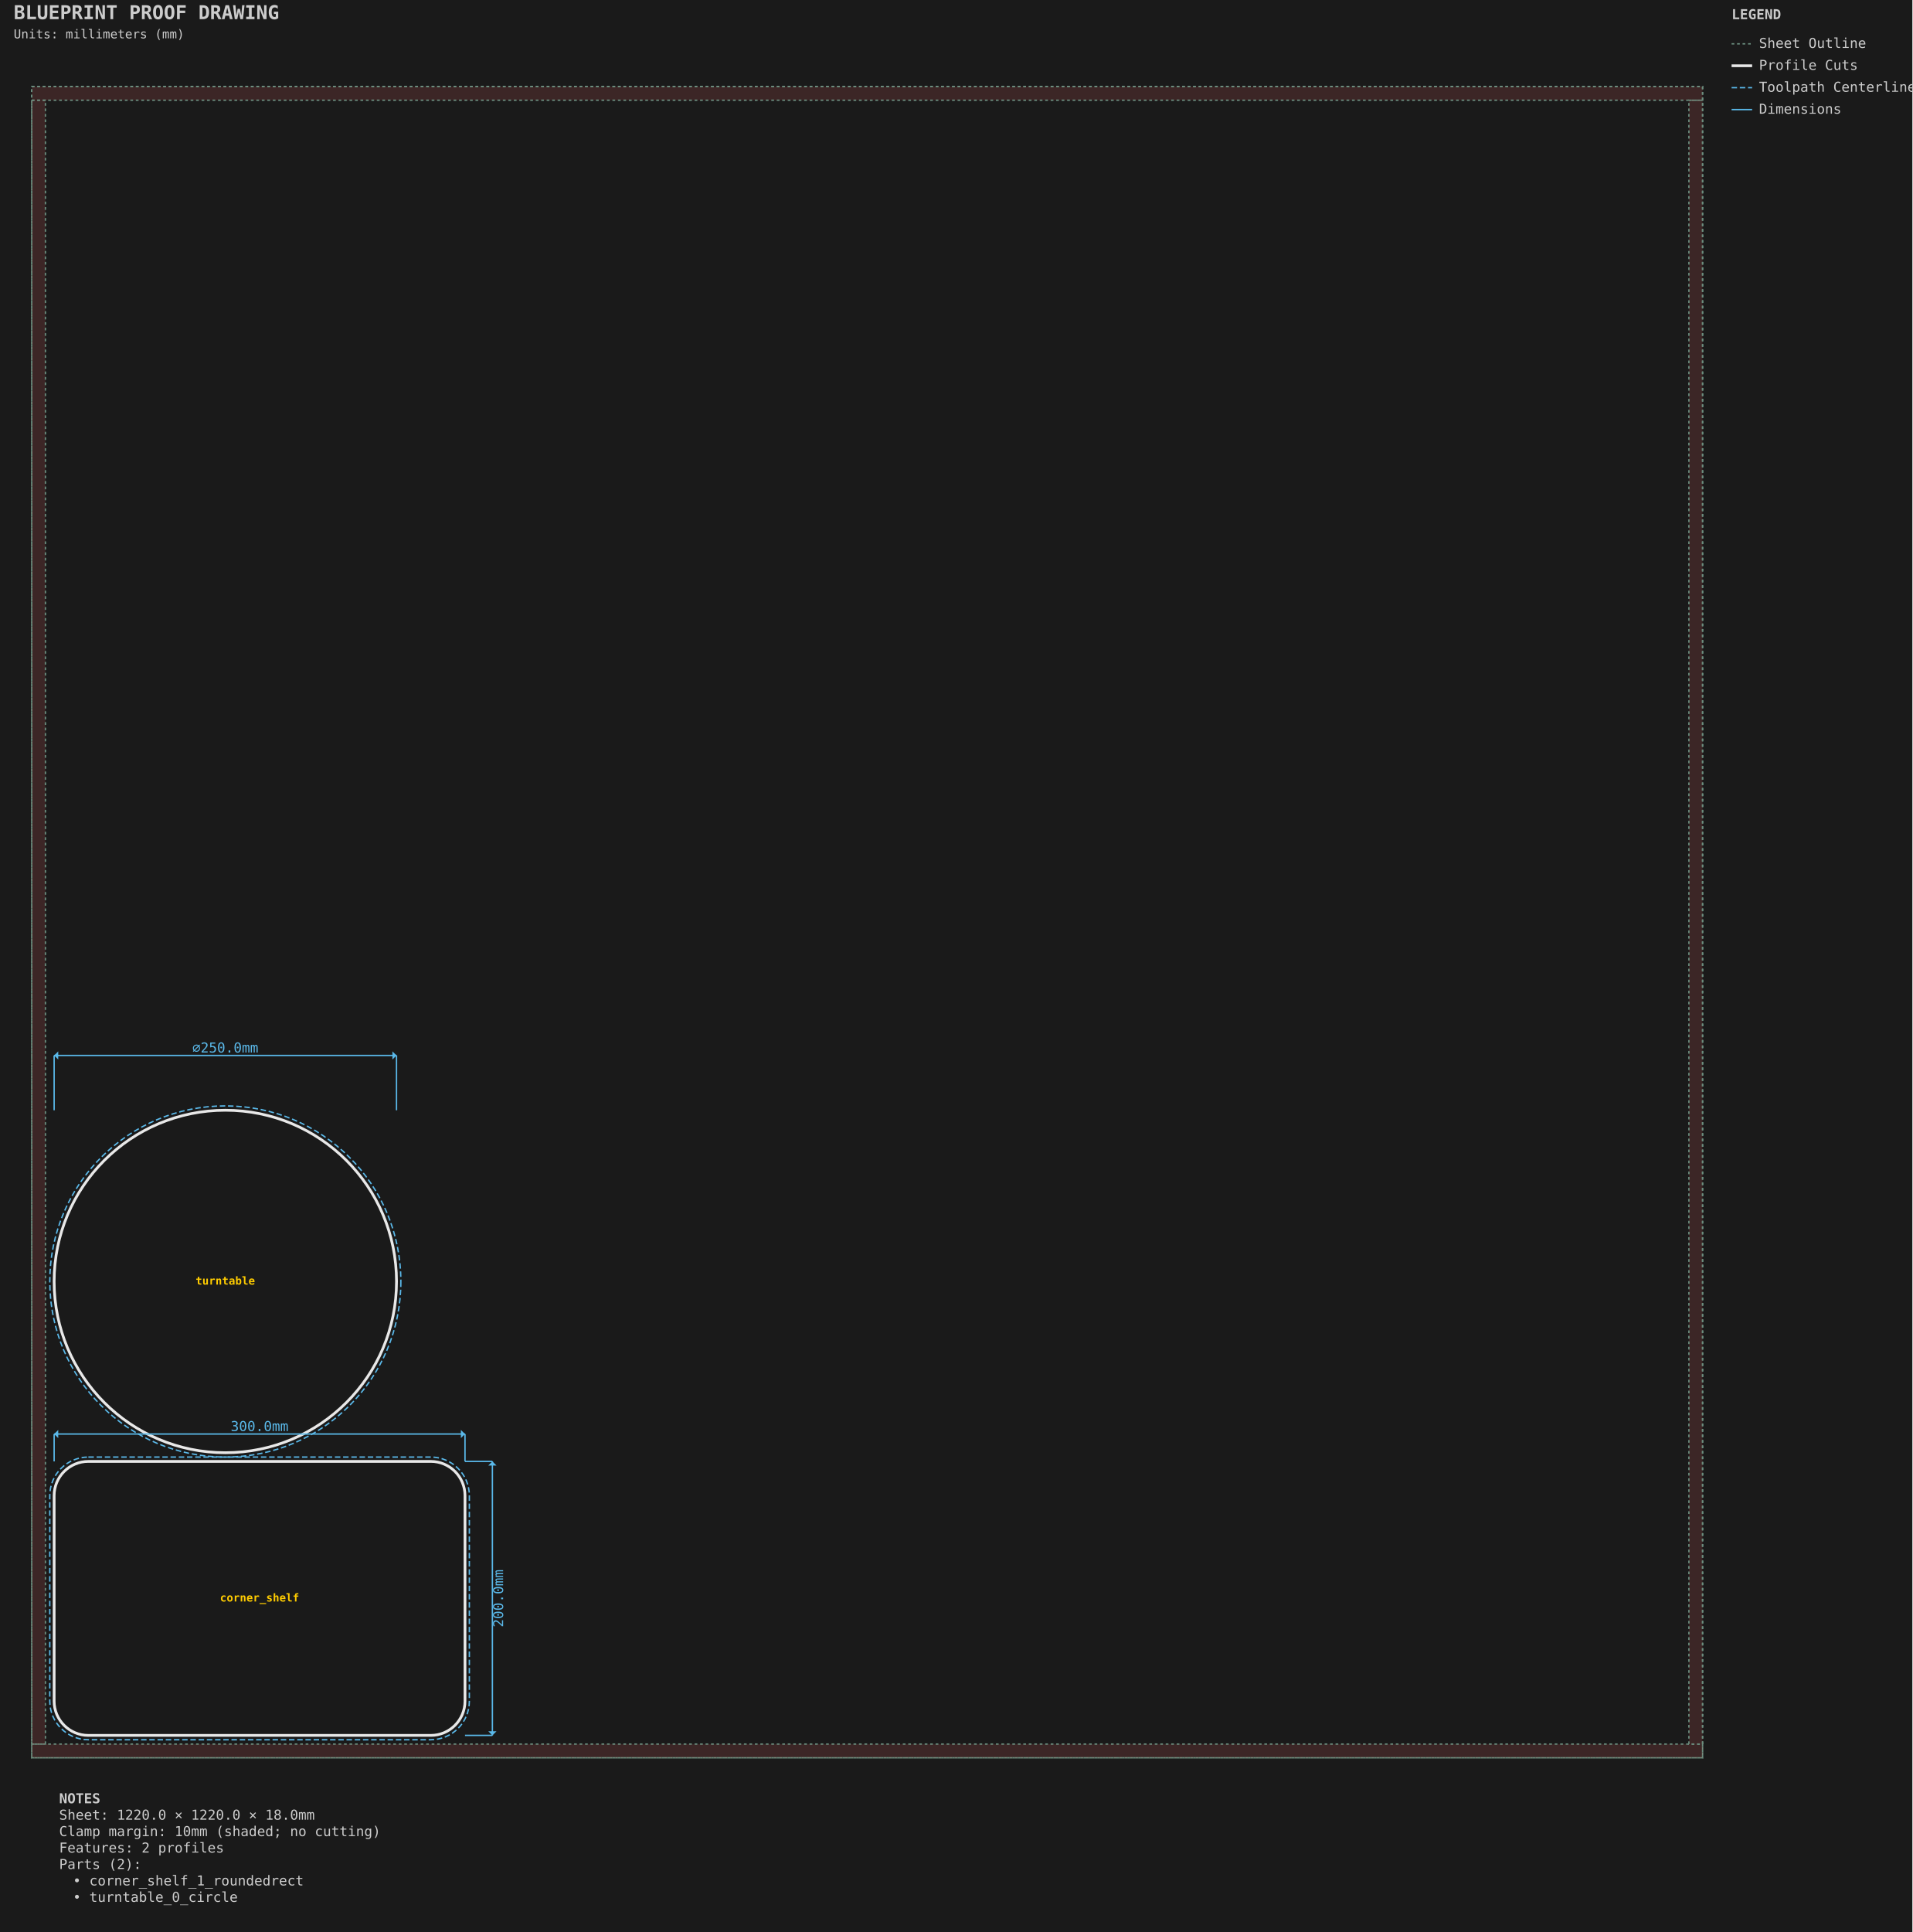
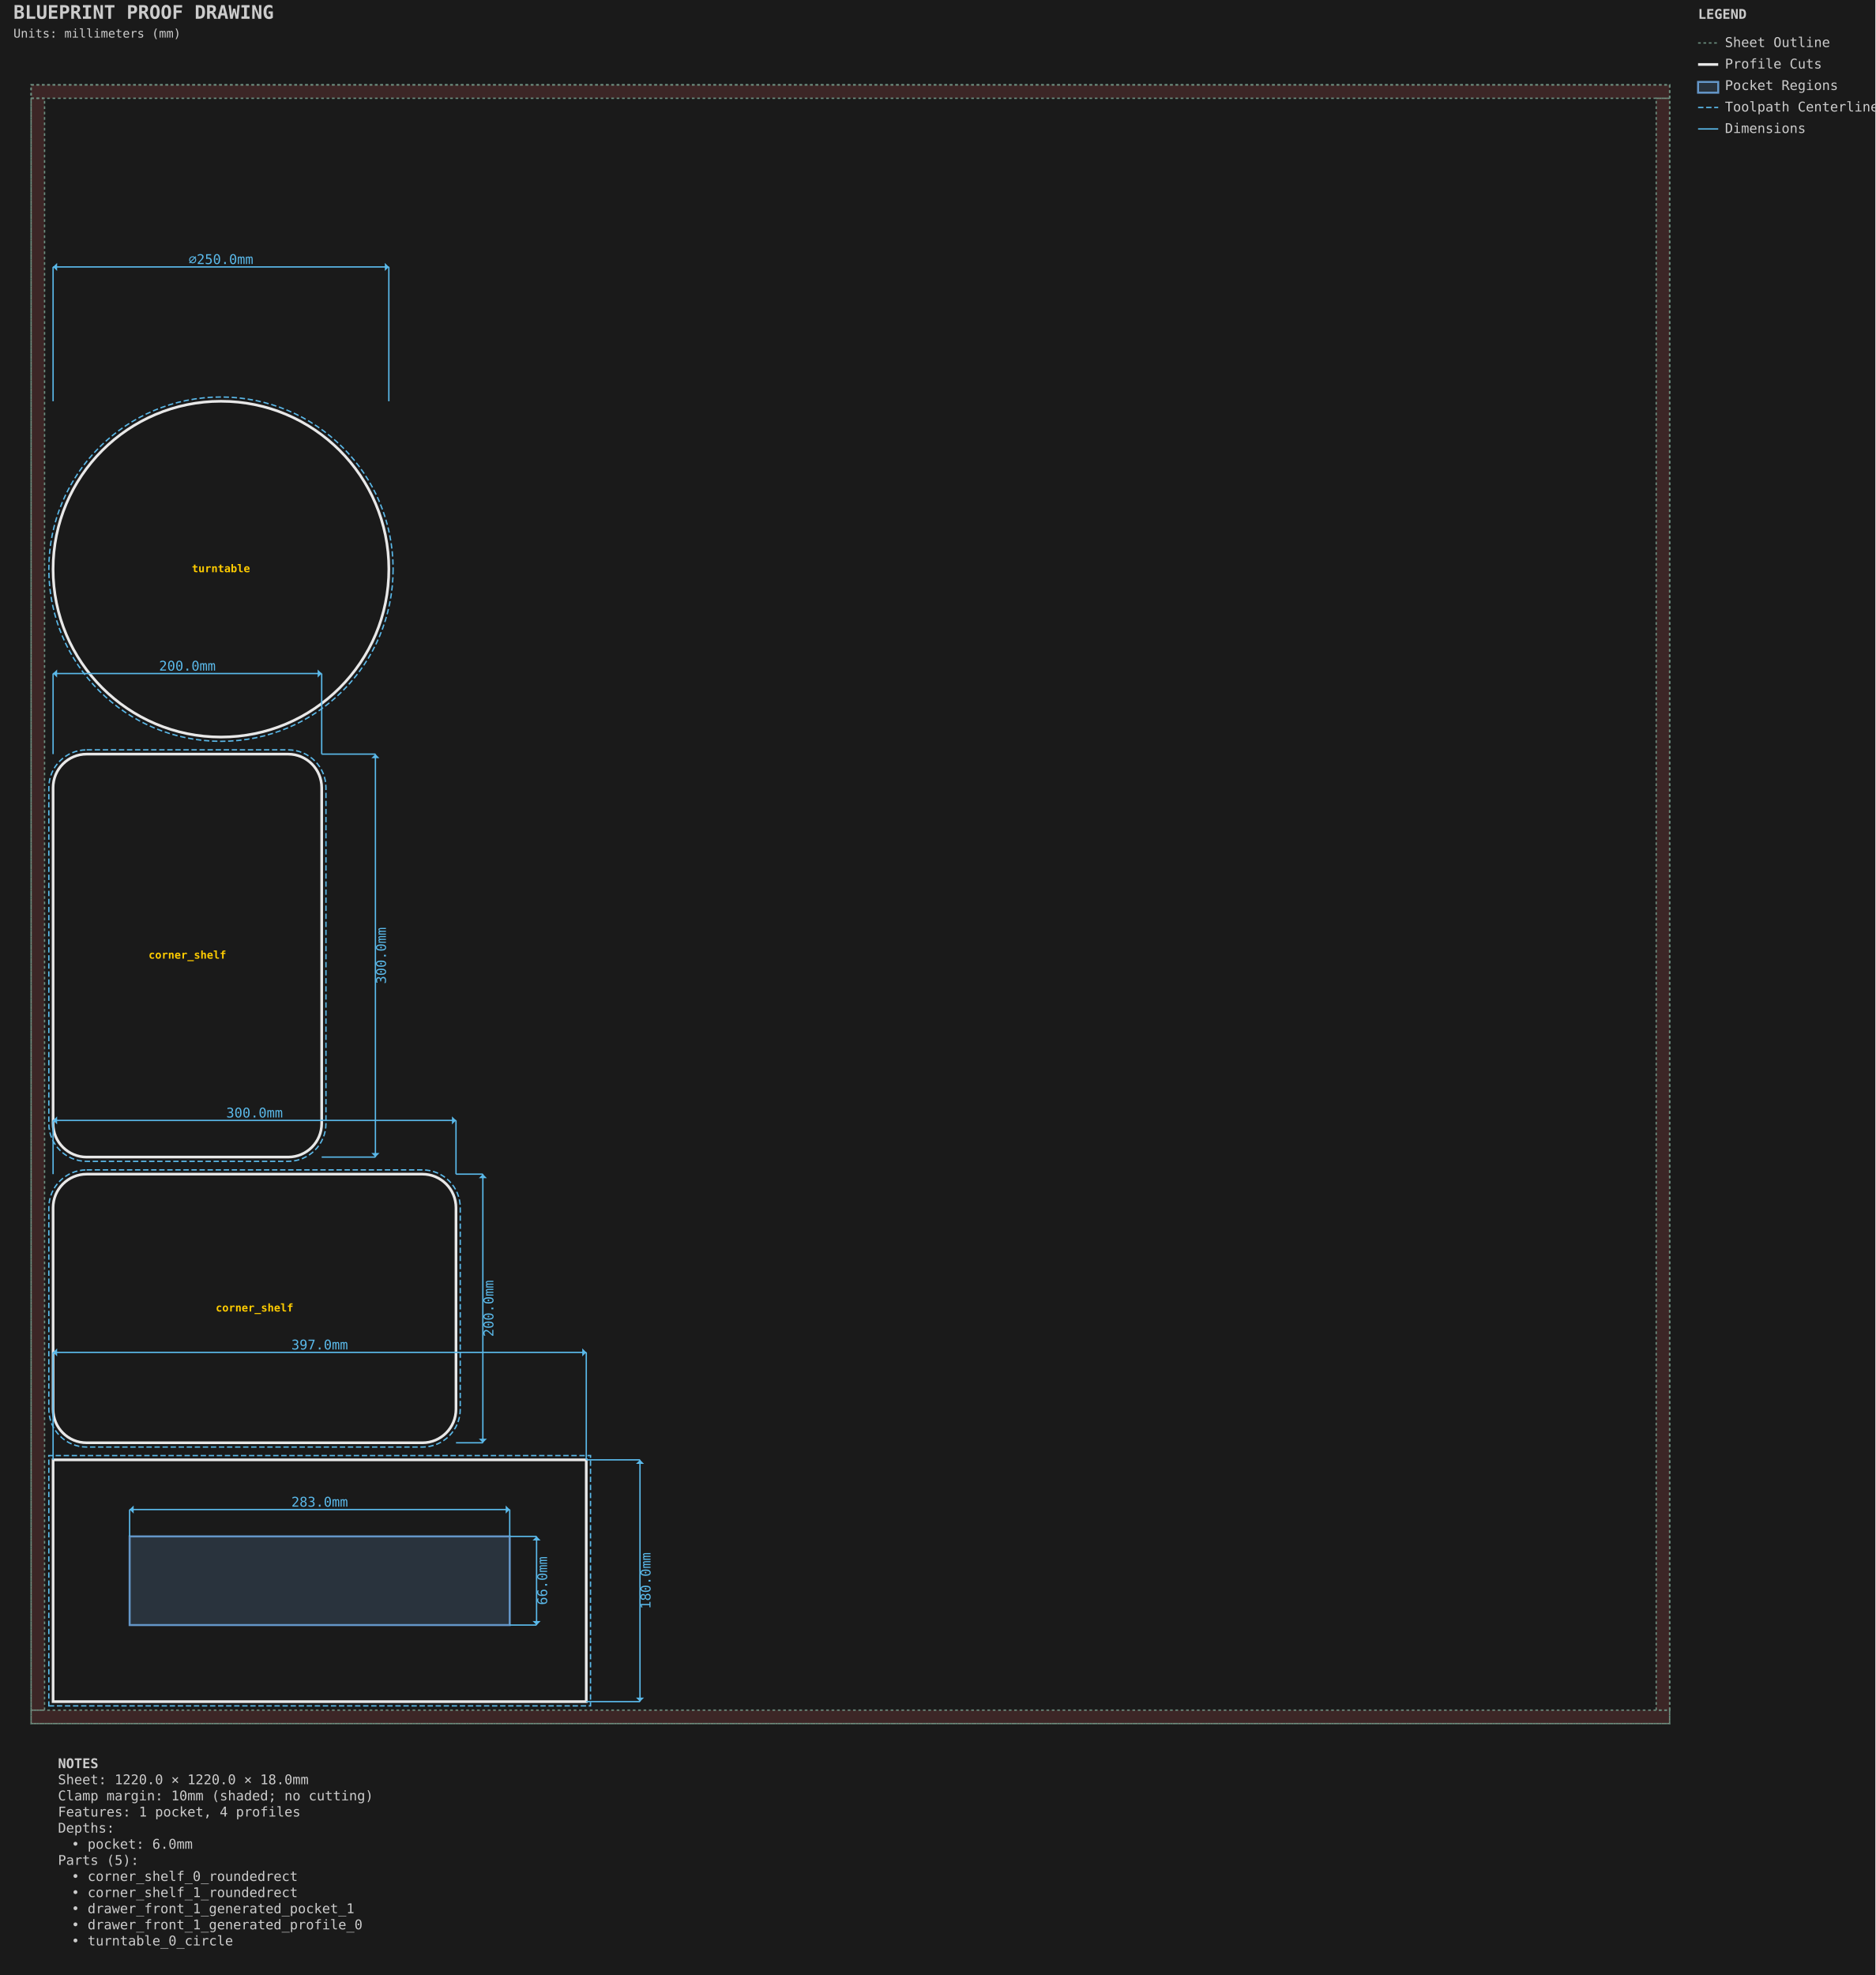
- <svg xmlns="http://www.w3.org/2000/svg" viewBox="-23.175 -63.175 1396.350 1410.350" width="1396.35mm" height="1410.35mm">
+ <svg xmlns="http://www.w3.org/2000/svg" viewBox="-23.175 -63.175 1396.350 1470.350" width="1396.35mm" height="1470.35mm">
  <style>.default { stroke: #e8e8e8; fill: none; stroke-width: 1; }
.sheet-outline { stroke: #6b8e7f; fill: none; stroke-width: 1; stroke-dasharray: 2,2; }
.profile { stroke: #e8e8e8; fill: none; stroke-width: 2; }
.pocket { stroke: #6496c8; fill: #6496c8; fill-opacity: 0.2; stroke-width: 1.5; }
.hole { stroke: #e8e8e8; fill: none; stroke-width: 1.5; }
.engrave { stroke: #888888; fill: none; stroke-width: 0.25; }
.bevel { stroke: #ffb454; fill: none; stroke-width: 1.5; }
.chamfer { stroke: #8bd49c; fill: none; stroke-width: 1.5; stroke-dasharray: 6,2; }
.roundover { stroke: #cba6f7; fill: none; stroke-width: 1.5; stroke-dasharray: 2,2; }
.edge-unplanned { stroke: #ff6b6b; fill: none; stroke-width: 1.5; stroke-dasharray: 4,2; }
.edge-label { fill: #e8e8e8; stroke: none; font-family: monospace; font-size: 8px; }
.keepout { stroke: #ff6b6b; fill: #ff6b6b; fill-opacity: 0.15; stroke-width: 1; stroke-dasharray: 4,2; }
.waste { stroke: #ff9500; fill: none; stroke-width: 2; stroke-dasharray: 8,4; }
.toolpath { stroke: #5ab9ea; fill: none; stroke-width: 1; stroke-dasharray: 4,2; }
.dimension { stroke: #5ab9ea; fill: none; stroke-width: 1; }
.dimension-text { fill: #5ab9ea; font-family: monospace; font-size: 10px; }
.construction { stroke: #6b8e7f; fill: none; stroke-width: 0.5; stroke-dasharray: 2,2; }
.label { fill: #ffcc00; font-family: monospace; font-size: 8px; font-weight: bold; }
.notes { fill: #cccccc; font-family: monospace; font-size: 10px; }
.table { stroke: #5c4a32; fill: #c4a46c; fill-opacity: 0.2; stroke-width: 1; }
.envelope { stroke: #ff6b6b; fill: none; stroke-width: 2; }
.spoilboard { stroke: none; fill: #4ecdc4; fill-opacity: 0.1; stroke-width: 0; }
.effective-envelope { stroke: #ffd93d; fill: none; stroke-width: 1; stroke-dasharray: 4,2; }
.origin { stroke: #ff6b6b; fill: #ff6b6b; stroke-width: 1; }
.centerline { stroke: #6b8e7f; fill: none; stroke-width: 0.5; stroke-dasharray: 8,4; }
.soft-limit { stroke: #ff9500; fill: none; stroke-width: 1.5; stroke-dasharray: 6,3; }
.t-track { stroke: none; fill: #66cc88; fill-opacity: 0.25; stroke-width: 0; }
.margin-zone { fill: #ff6b6b; fill-opacity: 0.15; }
.legend { fill: #cccccc; font-family: monospace; font-size: 10px; }
.title { fill: #cccccc; font-family: monospace; font-size: 14px; font-weight: bold; }
.section-label { fill: #5ab9ea; font-family: monospace; font-size: 9px; font-weight: bold; }
.callout-box { stroke: #5ab9ea; fill: none; stroke-width: 1; }
.callout-detail { stroke: #e8e8e8; fill: none; stroke-width: 1.5; }
.beam-assembly { stroke: #e8e8e8; fill: none; stroke-width: 1; }
.beam-layer { stroke: #6496c8; fill: #6496c8; fill-opacity: 0.15; stroke-width: 1; }
.beam-splice { stroke: #ff9500; fill: none; stroke-width: 1.5; stroke-dasharray: 4,2; }
.title-subtitle { fill: #cccccc; font-family: monospace; font-size: 9px; }
.callout-ref-text { fill: #5ab9ea; font-family: monospace; font-size: 7px; }
.callout-dim-text { fill: #5ab9ea; font-family: monospace; font-size: 8px; }
.beam-dim-text { fill: #5ab9ea; font-family: monospace; font-size: 8px; }
.beam-segment-text { fill: #5ab9ea; font-family: monospace; font-size: 7px; }
.heightfield-border { stroke: #ffcc00; fill: none; stroke-width: 1; stroke-dasharray: 4,2; }</style>
-   <rect x="-23.175" y="-63.175" width="1396.35" height="1410.35" fill="#1a1a1a" />
+   <rect x="-23.175" y="-63.175" width="1396.35" height="1470.35" fill="#1a1a1a" />
  <g id="SHEET_OUTLINE" class="sheet-outline">
    <rect x="0.000" y="0.000" width="1220.000" height="1220.000" stroke="#6b8e7f" fill="none" stroke-width="1" stroke-dasharray="2,2" id="sheet_boundary" />
    <rect x="0.000" y="0.000" width="1220.000" height="10.000" fill="#ff6b6b" fill-opacity="0.15" id="margin_bottom" />
    <rect x="0.000" y="1210.000" width="1220.000" height="10.000" fill="#ff6b6b" fill-opacity="0.15" id="margin_top" />
    <rect x="0.000" y="10.000" width="10.000" height="1200.000" fill="#ff6b6b" fill-opacity="0.15" id="margin_left" />
    <rect x="1210.000" y="10.000" width="10.000" height="1200.000" fill="#ff6b6b" fill-opacity="0.15" id="margin_right" />
  </g>
  <g id="PROFILE_CUTS" class="profile-cuts">
-     <path d="M 41.350 1003.650 L 291.350 1003.650 A 25.000 25.000 0 0 1 316.350 1028.650 L 316.350 1178.650 A 25.000 25.000 0 0 1 291.350 1203.650 L 41.350 1203.650 A 25.000 25.000 0 0 1 16.350 1178.650 L 16.350 1028.650 A 25.000 25.000 0 0 1 41.350 1003.650 Z" stroke="#e8e8e8" fill="none" stroke-width="2" id="corner_shelf_1_roundedrect" />
-     <circle cx="141.350" cy="872.300" r="125.000" stroke="#e8e8e8" fill="none" stroke-width="2" id="turntable_0_circle" />
+     <path d="M 16.350 1203.650 L 413.350 1203.650 L 413.350 1023.650 L 16.350 1023.650 Z" stroke="#e8e8e8" fill="none" stroke-width="2" id="drawer_front_1_generated_profile_0" />
+     <path d="M 41.350 810.950 L 291.350 810.950 A 25.000 25.000 0 0 1 316.350 835.950 L 316.350 985.950 A 25.000 25.000 0 0 1 291.350 1010.950 L 41.350 1010.950 A 25.000 25.000 0 0 1 16.350 985.950 L 16.350 835.950 A 25.000 25.000 0 0 1 41.350 810.950 Z" stroke="#e8e8e8" fill="none" stroke-width="2" id="corner_shelf_0_roundedrect" />
+     <path d="M 41.350 498.250 L 191.350 498.250 A 25.000 25.000 0 0 1 216.350 523.250 L 216.350 773.250 A 25.000 25.000 0 0 1 191.350 798.250 L 41.350 798.250 A 25.000 25.000 0 0 1 16.350 773.250 L 16.350 523.250 A 25.000 25.000 0 0 1 41.350 498.250 Z" stroke="#e8e8e8" fill="none" stroke-width="2" id="corner_shelf_1_roundedrect" />
+     <circle cx="141.350" cy="360.550" r="125.000" stroke="#e8e8e8" fill="none" stroke-width="2" id="turntable_0_circle" />
  </g>
  <g id="PROFILE_TOOLPATHS" class="profile-toolpaths">
-     <path d="M 41.350 1000.475 L 291.350 1000.475 A 28.175 28.175 0 0 1 319.525 1028.650 L 319.525 1178.650 A 28.175 28.175 0 0 1 291.350 1206.825 L 41.350 1206.825 A 28.175 28.175 0 0 1 13.175 1178.650 L 13.175 1028.650 A 28.175 28.175 0 0 1 41.350 1000.475 Z" stroke="#5ab9ea" fill="none" stroke-width="1" stroke-dasharray="4,2" id="corner_shelf_1_roundedrect_toolpath" />
-     <circle cx="141.350" cy="872.300" r="128.175" stroke="#5ab9ea" fill="none" stroke-width="1" stroke-dasharray="4,2" id="turntable_0_circle_toolpath" />
+     <path d="M 13.175 1206.825 L 416.525 1206.825 L 416.525 1020.475 L 13.175 1020.475 Z" stroke="#5ab9ea" fill="none" stroke-width="1" stroke-dasharray="4,2" id="drawer_front_1_generated_profile_0_toolpath" />
+     <path d="M 41.350 807.775 L 291.350 807.775 A 28.175 28.175 0 0 1 319.525 835.950 L 319.525 985.950 A 28.175 28.175 0 0 1 291.350 1014.125 L 41.350 1014.125 A 28.175 28.175 0 0 1 13.175 985.950 L 13.175 835.950 A 28.175 28.175 0 0 1 41.350 807.775 Z" stroke="#5ab9ea" fill="none" stroke-width="1" stroke-dasharray="4,2" id="corner_shelf_0_roundedrect_toolpath" />
+     <path d="M 41.350 495.075 L 191.350 495.075 A 28.175 28.175 0 0 1 219.525 523.250 L 219.525 773.250 A 28.175 28.175 0 0 1 191.350 801.425 L 41.350 801.425 A 28.175 28.175 0 0 1 13.175 773.250 L 13.175 523.250 A 28.175 28.175 0 0 1 41.350 495.075 Z" stroke="#5ab9ea" fill="none" stroke-width="1" stroke-dasharray="4,2" id="corner_shelf_1_roundedrect_toolpath" />
+     <circle cx="141.350" cy="360.550" r="128.175" stroke="#5ab9ea" fill="none" stroke-width="1" stroke-dasharray="4,2" id="turntable_0_circle_toolpath" />
+   </g>
+   <g id="POCKET_REGIONS" class="pocket-regions">
+     <rect x="73.350" y="1080.650" width="283.000" height="66.000" stroke="#6496c8" fill="#6496c8" fill-opacity="0.2" stroke-width="1.5" id="drawer_front_1_generated_pocket_1" />
  </g>
  <g id="LABELS" class="labels">
-     <text x="166.350" y="1103.650" text-anchor="middle" dominant-baseline="middle" fill="#ffcc00" font-family="monospace" font-size="8px" font-weight="bold" id="corner_shelf_1_roundedrect_label">corner_shelf</text>
-     <text x="141.350" y="872.300" text-anchor="middle" dominant-baseline="middle" fill="#ffcc00" font-family="monospace" font-size="8px" font-weight="bold" id="turntable_0_circle_label">turntable</text>
+     <text x="166.350" y="910.950" text-anchor="middle" dominant-baseline="middle" fill="#ffcc00" font-family="monospace" font-size="8px" font-weight="bold" id="corner_shelf_0_roundedrect_label">corner_shelf</text>
+     <text x="116.350" y="648.250" text-anchor="middle" dominant-baseline="middle" fill="#ffcc00" font-family="monospace" font-size="8px" font-weight="bold" id="corner_shelf_1_roundedrect_label">corner_shelf</text>
+     <text x="141.350" y="360.550" text-anchor="middle" dominant-baseline="middle" fill="#ffcc00" font-family="monospace" font-size="8px" font-weight="bold" id="turntable_0_circle_label">turntable</text>
  </g>
  <g id="DIMENSIONS" class="dimensions">
-     <line x1="16.35" y1="1003.65" x2="16.35" y2="983.65" stroke="#5ab9ea" stroke-width="1" />
-     <line x1="316.35" y1="1003.65" x2="316.35" y2="983.65" stroke="#5ab9ea" stroke-width="1" />
-     <line x1="16.35" y1="983.65" x2="316.35" y2="983.65" stroke="#5ab9ea" stroke-width="1" />
-     <polygon points="16.35,983.65 19.35,980.65 19.35,986.65" fill="#5ab9ea" />
-     <polygon points="316.35,983.65 313.35,980.65 313.35,986.65" fill="#5ab9ea" />
-     <text x="166.35" y="978.65" text-anchor="middle" dominant-baseline="middle" fill="#5ab9ea" font-family="monospace" font-size="10px">300.0mm</text>
-     <line x1="316.35" y1="1003.65" x2="336.35" y2="1003.65" stroke="#5ab9ea" stroke-width="1" />
-     <line x1="316.35" y1="1203.65" x2="336.35" y2="1203.65" stroke="#5ab9ea" stroke-width="1" />
-     <line x1="336.35" y1="1003.65" x2="336.35" y2="1203.65" stroke="#5ab9ea" stroke-width="1" />
-     <polygon points="336.35,1003.65 333.35,1006.65 339.35,1006.65" fill="#5ab9ea" />
-     <polygon points="336.35,1203.65 333.35,1200.65 339.35,1200.65" fill="#5ab9ea" />
-     <text x="341.35" y="1103.65" text-anchor="middle" dominant-baseline="middle" transform="rotate(-90 341.35 1103.65)" fill="#5ab9ea" font-family="monospace" font-size="10px">200.0mm</text>
-     <line x1="16.35" y1="747.3" x2="16.35" y2="707.3" stroke="#5ab9ea" stroke-width="1" />
-     <line x1="266.35" y1="747.3" x2="266.35" y2="707.3" stroke="#5ab9ea" stroke-width="1" />
-     <line x1="16.35" y1="707.3" x2="266.35" y2="707.3" stroke="#5ab9ea" stroke-width="1" />
-     <polygon points="16.35,707.3 19.35,704.3 19.35,710.3" fill="#5ab9ea" />
-     <polygon points="266.35,707.3 263.35,704.3 263.35,710.3" fill="#5ab9ea" />
-     <text x="141.35" y="702.3" text-anchor="middle" dominant-baseline="middle" fill="#5ab9ea" font-family="monospace" font-size="10px">⌀250.0mm</text>
+     <line x1="73.35" y1="1080.65" x2="73.35" y2="1060.65" stroke="#5ab9ea" stroke-width="1" />
+     <line x1="356.35" y1="1080.65" x2="356.35" y2="1060.65" stroke="#5ab9ea" stroke-width="1" />
+     <line x1="73.35" y1="1060.65" x2="356.35" y2="1060.65" stroke="#5ab9ea" stroke-width="1" />
+     <polygon points="73.35,1060.65 76.35,1057.65 76.35,1063.65" fill="#5ab9ea" />
+     <polygon points="356.35,1060.65 353.35,1057.65 353.35,1063.65" fill="#5ab9ea" />
+     <text x="214.85" y="1055.65" text-anchor="middle" dominant-baseline="middle" fill="#5ab9ea" font-family="monospace" font-size="10px">283.0mm</text>
+     <line x1="356.35" y1="1080.65" x2="376.35" y2="1080.65" stroke="#5ab9ea" stroke-width="1" />
+     <line x1="356.35" y1="1146.65" x2="376.35" y2="1146.65" stroke="#5ab9ea" stroke-width="1" />
+     <line x1="376.35" y1="1080.65" x2="376.35" y2="1146.65" stroke="#5ab9ea" stroke-width="1" />
+     <polygon points="376.35,1080.65 373.35,1083.65 379.35,1083.65" fill="#5ab9ea" />
+     <polygon points="376.35,1146.65 373.35,1143.65 379.35,1143.65" fill="#5ab9ea" />
+     <text x="381.35" y="1113.65" text-anchor="middle" dominant-baseline="middle" transform="rotate(-90 381.35 1113.65)" fill="#5ab9ea" font-family="monospace" font-size="10px">66.0mm</text>
+     <line x1="16.35" y1="810.95" x2="16.35" y2="770.95" stroke="#5ab9ea" stroke-width="1" />
+     <line x1="316.35" y1="810.95" x2="316.35" y2="770.95" stroke="#5ab9ea" stroke-width="1" />
+     <line x1="16.35" y1="770.95" x2="316.35" y2="770.95" stroke="#5ab9ea" stroke-width="1" />
+     <polygon points="16.35,770.95 19.35,767.95 19.35,773.95" fill="#5ab9ea" />
+     <polygon points="316.35,770.95 313.35,767.95 313.35,773.95" fill="#5ab9ea" />
+     <text x="166.35" y="765.95" text-anchor="middle" dominant-baseline="middle" fill="#5ab9ea" font-family="monospace" font-size="10px">300.0mm</text>
+     <line x1="316.35" y1="810.95" x2="336.35" y2="810.95" stroke="#5ab9ea" stroke-width="1" />
+     <line x1="316.35" y1="1010.95" x2="336.35" y2="1010.95" stroke="#5ab9ea" stroke-width="1" />
+     <line x1="336.35" y1="810.95" x2="336.35" y2="1010.95" stroke="#5ab9ea" stroke-width="1" />
+     <polygon points="336.35,810.95 333.35,813.95 339.35,813.95" fill="#5ab9ea" />
+     <polygon points="336.35,1010.95 333.35,1007.95 339.35,1007.95" fill="#5ab9ea" />
+     <text x="341.35" y="910.95" text-anchor="middle" dominant-baseline="middle" transform="rotate(-90 341.35 910.95)" fill="#5ab9ea" font-family="monospace" font-size="10px">200.0mm</text>
+     <line x1="16.35" y1="498.25" x2="16.35" y2="438.25" stroke="#5ab9ea" stroke-width="1" />
+     <line x1="216.35" y1="498.25" x2="216.35" y2="438.25" stroke="#5ab9ea" stroke-width="1" />
+     <line x1="16.35" y1="438.25" x2="216.35" y2="438.25" stroke="#5ab9ea" stroke-width="1" />
+     <polygon points="16.35,438.25 19.35,435.25 19.35,441.25" fill="#5ab9ea" />
+     <polygon points="216.35,438.25 213.35,435.25 213.35,441.25" fill="#5ab9ea" />
+     <text x="116.35" y="433.25" text-anchor="middle" dominant-baseline="middle" fill="#5ab9ea" font-family="monospace" font-size="10px">200.0mm</text>
+     <line x1="216.35" y1="498.25" x2="256.35" y2="498.25" stroke="#5ab9ea" stroke-width="1" />
+     <line x1="216.35" y1="798.25" x2="256.35" y2="798.25" stroke="#5ab9ea" stroke-width="1" />
+     <line x1="256.35" y1="498.25" x2="256.35" y2="798.25" stroke="#5ab9ea" stroke-width="1" />
+     <polygon points="256.35,498.25 253.35,501.25 259.35,501.25" fill="#5ab9ea" />
+     <polygon points="256.35,798.25 253.35,795.25 259.35,795.25" fill="#5ab9ea" />
+     <text x="261.35" y="648.25" text-anchor="middle" dominant-baseline="middle" transform="rotate(-90 261.35 648.25)" fill="#5ab9ea" font-family="monospace" font-size="10px">300.0mm</text>
+     <line x1="16.35" y1="1023.65" x2="16.35" y2="943.65" stroke="#5ab9ea" stroke-width="1" />
+     <line x1="413.35" y1="1023.65" x2="413.35" y2="943.65" stroke="#5ab9ea" stroke-width="1" />
+     <line x1="16.35" y1="943.65" x2="413.35" y2="943.65" stroke="#5ab9ea" stroke-width="1" />
+     <polygon points="16.35,943.65 19.35,940.65 19.35,946.65" fill="#5ab9ea" />
+     <polygon points="413.35,943.65 410.35,940.65 410.35,946.65" fill="#5ab9ea" />
+     <text x="214.85" y="938.65" text-anchor="middle" dominant-baseline="middle" fill="#5ab9ea" font-family="monospace" font-size="10px">397.0mm</text>
+     <line x1="413.35" y1="1023.65" x2="453.35" y2="1023.65" stroke="#5ab9ea" stroke-width="1" />
+     <line x1="413.35" y1="1203.65" x2="453.35" y2="1203.65" stroke="#5ab9ea" stroke-width="1" />
+     <line x1="453.35" y1="1023.65" x2="453.35" y2="1203.65" stroke="#5ab9ea" stroke-width="1" />
+     <polygon points="453.35,1023.65 450.35,1026.65 456.35,1026.65" fill="#5ab9ea" />
+     <polygon points="453.35,1203.65 450.35,1200.65 456.35,1200.65" fill="#5ab9ea" />
+     <text x="458.35" y="1113.65" text-anchor="middle" dominant-baseline="middle" transform="rotate(-90 458.35 1113.65)" fill="#5ab9ea" font-family="monospace" font-size="10px">180.0mm</text>
+     <line x1="16.35" y1="235.55" x2="16.35" y2="135.55" stroke="#5ab9ea" stroke-width="1" />
+     <line x1="266.35" y1="235.55" x2="266.35" y2="135.55" stroke="#5ab9ea" stroke-width="1" />
+     <line x1="16.35" y1="135.55" x2="266.35" y2="135.55" stroke="#5ab9ea" stroke-width="1" />
+     <polygon points="16.35,135.55 19.35,132.55 19.35,138.55" fill="#5ab9ea" />
+     <polygon points="266.35,135.55 263.35,132.55 263.35,138.55" fill="#5ab9ea" />
+     <text x="141.35" y="130.55" text-anchor="middle" dominant-baseline="middle" fill="#5ab9ea" font-family="monospace" font-size="10px">⌀250.0mm</text>
  </g>
  <g id="TITLE_BLOCK" class="title-block">
    <text x="-13.175" y="-49.175" fill="#cccccc" font-family="monospace" font-size="14px" font-weight="bold">BLUEPRINT PROOF DRAWING</text>
    <text x="-13.175" y="-35.175" fill="#cccccc" font-family="monospace" font-size="9px">Units: millimeters (mm)</text>
  </g>
  <g id="LEGEND" class="legend">
    <text x="1241.175" y="-49.175" fill="#cccccc" font-family="monospace" font-size="10px" font-weight="bold">LEGEND</text>
    <line x1="1241.175" y1="-31.175" x2="1256.175" y2="-31.175" stroke="#6b8e7f" stroke-width="1" stroke-dasharray="2,2" />
    <text x="1261.175" y="-28.175" fill="#cccccc" font-family="monospace" font-size="10px">Sheet Outline</text>
    <line x1="1241.175" y1="-15.175" x2="1256.175" y2="-15.175" stroke="#e8e8e8" stroke-width="2" />
    <text x="1261.175" y="-12.175" fill="#cccccc" font-family="monospace" font-size="10px">Profile Cuts</text>
-     <line x1="1241.175" y1="0.825" x2="1256.175" y2="0.825" stroke="#5ab9ea" stroke-width="1" stroke-dasharray="4,2" />
-     <text x="1261.175" y="3.825" fill="#cccccc" font-family="monospace" font-size="10px">Toolpath Centerline</text>
-     <line x1="1241.175" y1="16.825" x2="1256.175" y2="16.825" stroke="#5ab9ea" stroke-width="1" />
-     <text x="1261.175" y="19.825" fill="#cccccc" font-family="monospace" font-size="10px">Dimensions</text>
+     <rect x="1241.175" y="-2.175" width="15.0" height="8" stroke="#6496c8" stroke-width="1.5" fill="#6496c8" fill-opacity="0.2" />
+     <text x="1261.175" y="3.825" fill="#cccccc" font-family="monospace" font-size="10px">Pocket Regions</text>
+     <line x1="1241.175" y1="16.825" x2="1256.175" y2="16.825" stroke="#5ab9ea" stroke-width="1" stroke-dasharray="4,2" />
+     <text x="1261.175" y="19.825" fill="#cccccc" font-family="monospace" font-size="10px">Toolpath Centerline</text>
+     <line x1="1241.175" y1="32.825" x2="1256.175" y2="32.825" stroke="#5ab9ea" stroke-width="1" />
+     <text x="1261.175" y="35.825" fill="#cccccc" font-family="monospace" font-size="10px">Dimensions</text>
  </g>
  <g id="NOTES" class="notes">
    <text x="20.0" y="1253.175" fill="#cccccc" font-family="monospace" font-size="10px" font-weight="bold">NOTES</text>
    <text x="20.0" y="1265.175" fill="#cccccc" font-family="monospace" font-size="10px">Sheet: 1220.0 × 1220.0 × 18.0mm</text>
    <text x="20.0" y="1277.175" fill="#cccccc" font-family="monospace" font-size="10px">Clamp margin: 10mm (shaded; no cutting)</text>
-     <text x="20.0" y="1289.175" fill="#cccccc" font-family="monospace" font-size="10px">Features: 2 profiles</text>
-     <text x="20.0" y="1301.175" fill="#cccccc" font-family="monospace" font-size="10px">Parts (2):</text>
-     <text x="30.0" y="1313.175" fill="#cccccc" font-family="monospace" font-size="10px">• corner_shelf_1_roundedrect</text>
-     <text x="30.0" y="1325.175" fill="#cccccc" font-family="monospace" font-size="10px">• turntable_0_circle</text>
+     <text x="20.0" y="1289.175" fill="#cccccc" font-family="monospace" font-size="10px">Features: 1 pocket, 4 profiles</text>
+     <text x="20.0" y="1301.175" fill="#cccccc" font-family="monospace" font-size="10px">Depths:</text>
+     <text x="30.0" y="1313.175" fill="#cccccc" font-family="monospace" font-size="10px">• pocket: 6.0mm</text>
+     <text x="20.0" y="1325.175" fill="#cccccc" font-family="monospace" font-size="10px">Parts (5):</text>
+     <text x="30.0" y="1337.175" fill="#cccccc" font-family="monospace" font-size="10px">• corner_shelf_0_roundedrect</text>
+     <text x="30.0" y="1349.175" fill="#cccccc" font-family="monospace" font-size="10px">• corner_shelf_1_roundedrect</text>
+     <text x="30.0" y="1361.175" fill="#cccccc" font-family="monospace" font-size="10px">• drawer_front_1_generated_pocket_1</text>
+     <text x="30.0" y="1373.175" fill="#cccccc" font-family="monospace" font-size="10px">• drawer_front_1_generated_profile_0</text>
+     <text x="30.0" y="1385.175" fill="#cccccc" font-family="monospace" font-size="10px">• turntable_0_circle</text>
  </g>
</svg>
